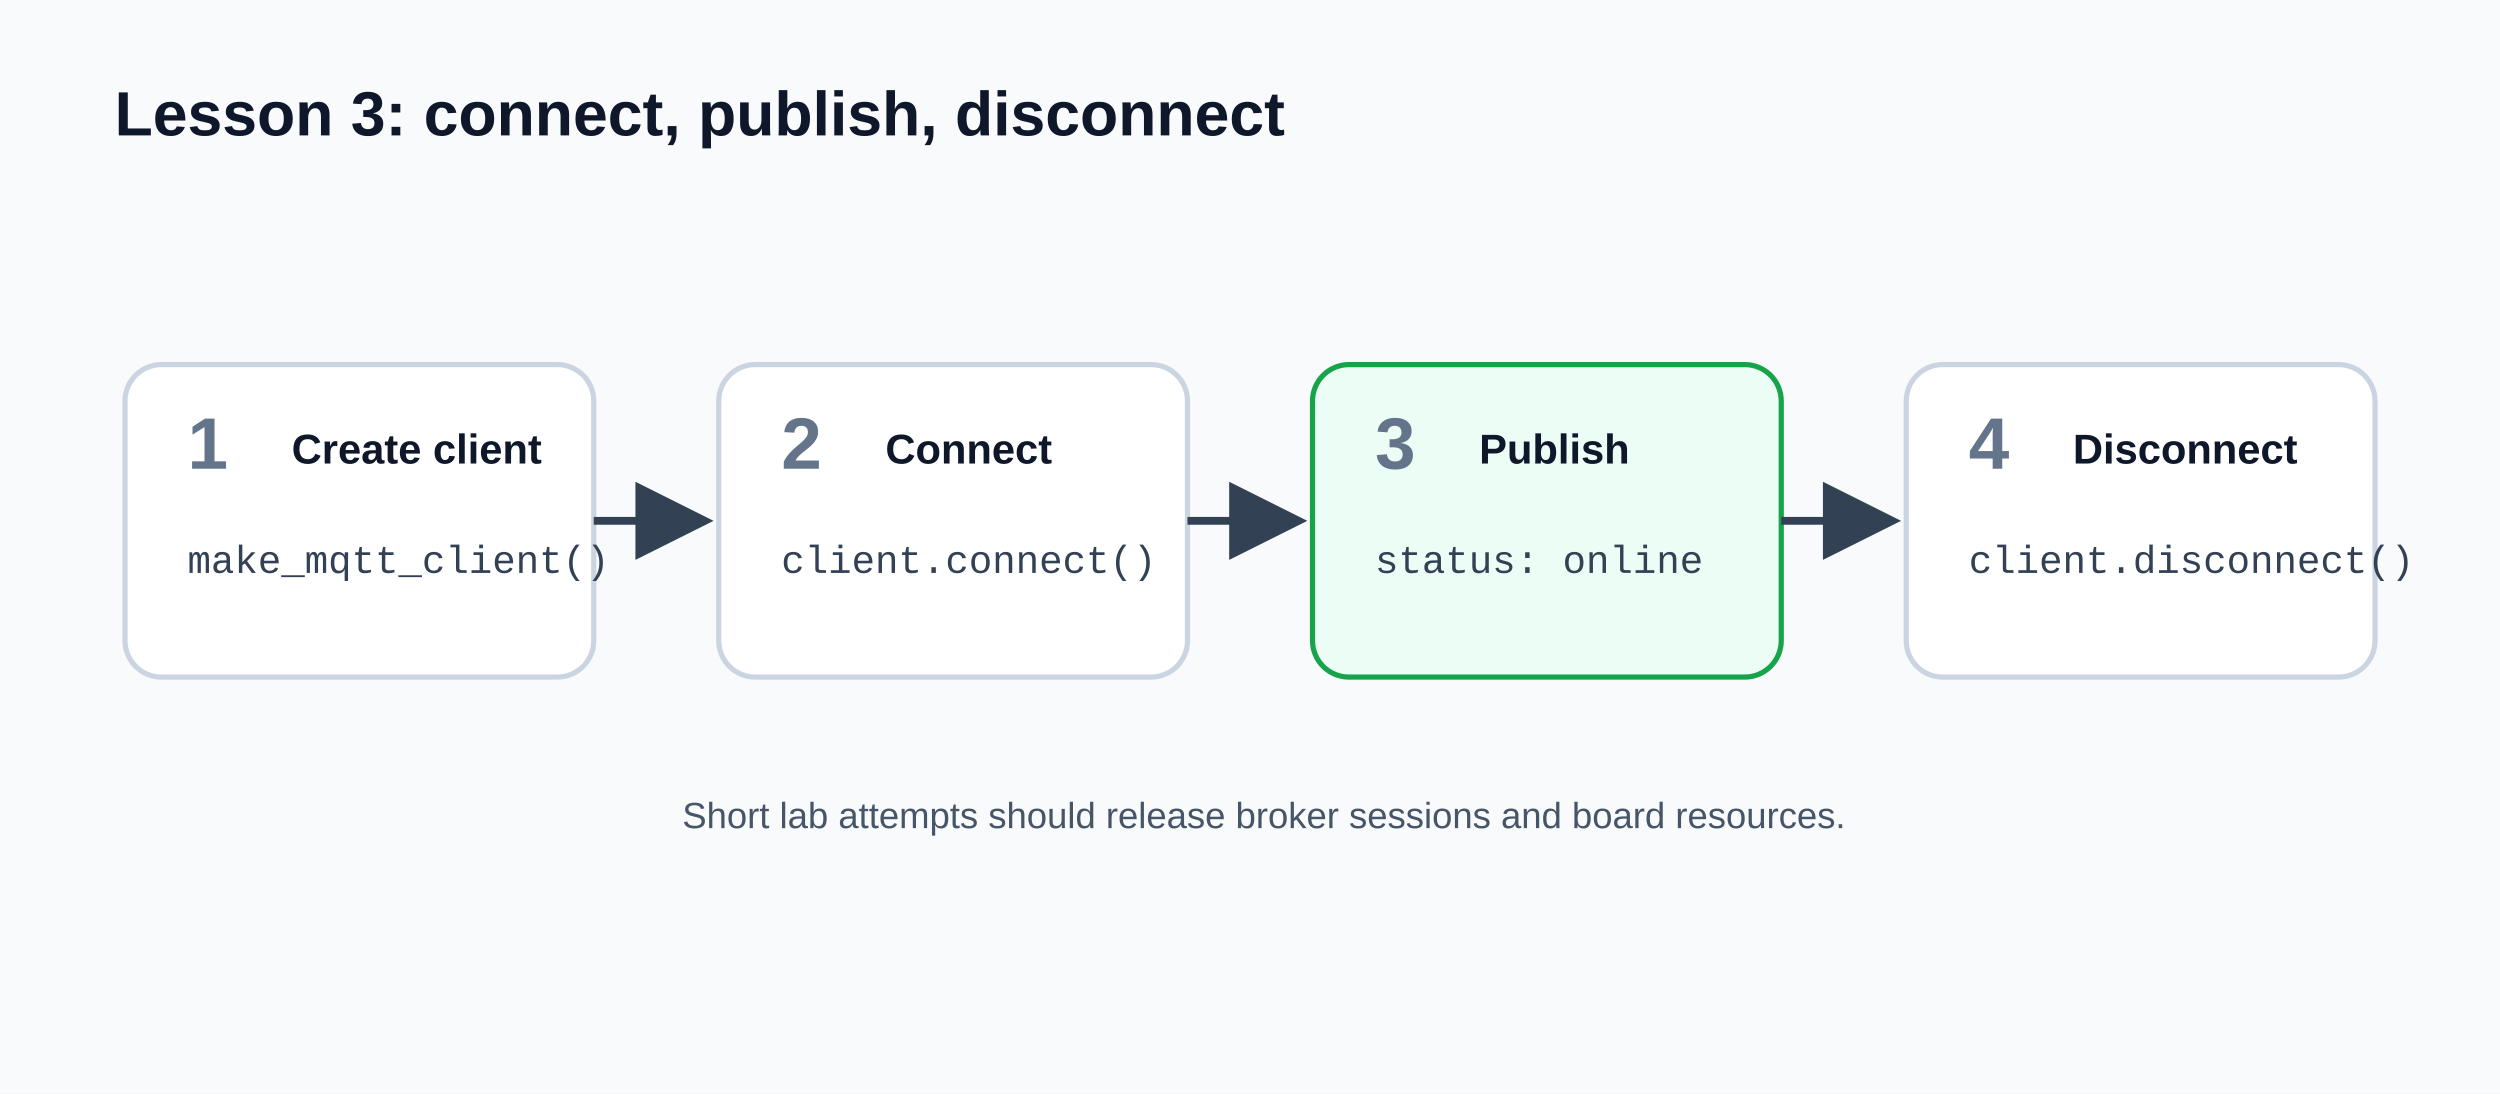
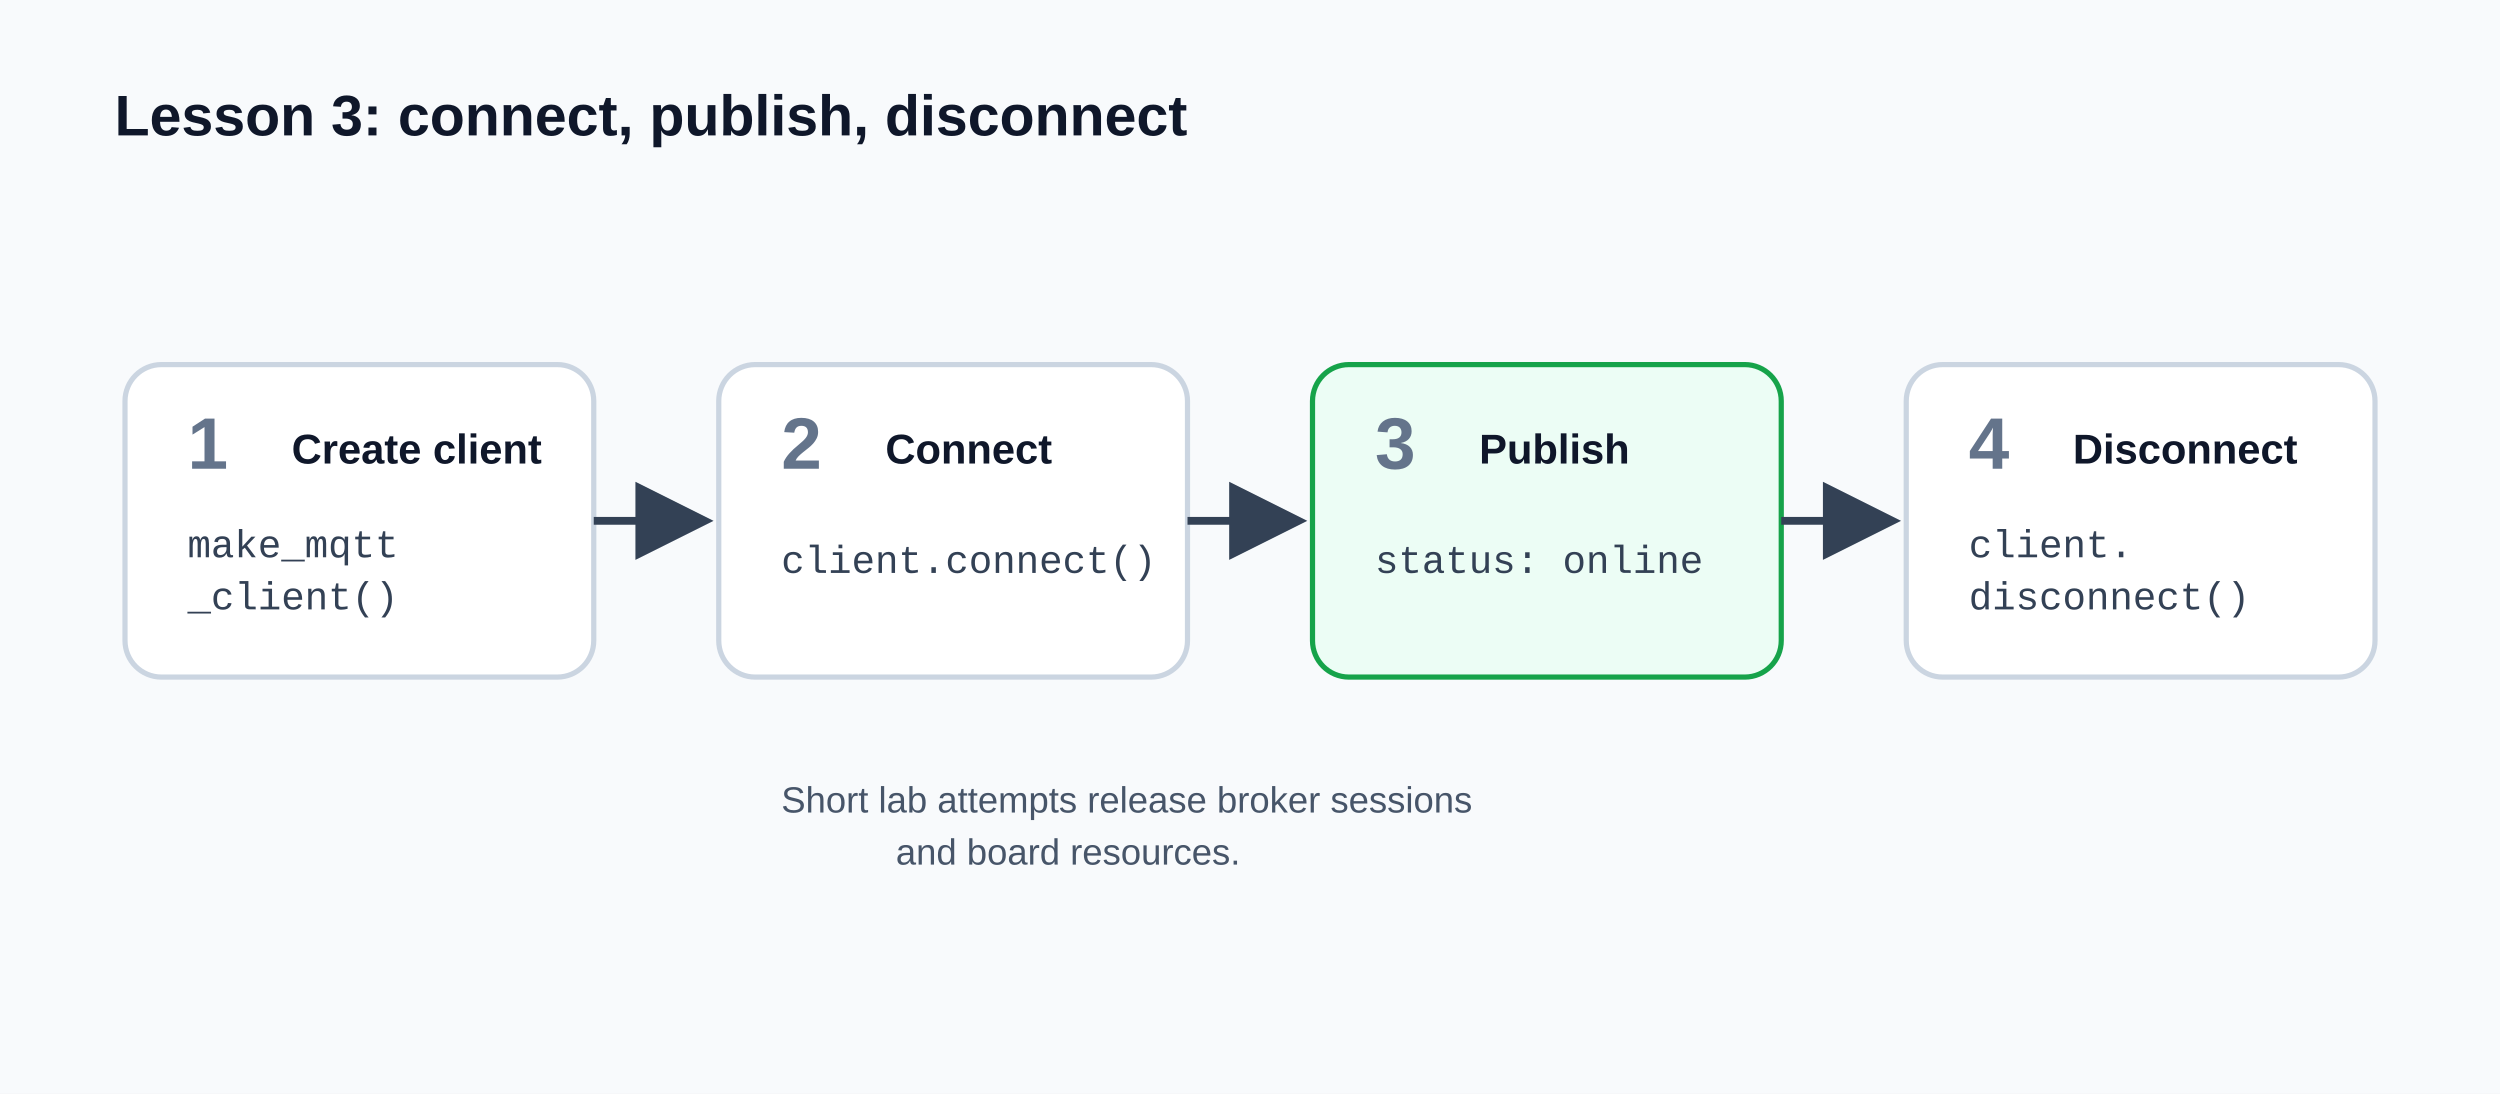
<svg xmlns="http://www.w3.org/2000/svg" viewBox="0 0 960 420" role="img" aria-labelledby="title desc">
  <defs>
    <marker id="arrow" markerWidth="10" markerHeight="10" refX="8" refY="5" orient="auto">
      <path d="M0,0 L10,5 L0,10 Z" fill="#334155" />
    </marker>
    <style>
      .bg { fill: #f8fafc; }
      .step { fill: #ffffff; stroke: #cbd5e1; stroke-width: 2; rx: 14; }
      .active { fill: #ecfdf5; stroke: #16a34a; stroke-width: 2; rx: 14; }
      .line { stroke: #334155; stroke-width: 3; marker-end: url(#arrow); fill: none; }
      text { font-family: Arial, sans-serif; fill: #0f172a; font-size: 18px; }
      .small { font-size: 14px; fill: #475569; }
      .label { font-size: 16px; font-weight: 700; }
-       .head { font-size: 24px; font-weight: 700; }
+       .head { font-size: 22px; font-weight: 700; }
      .num { font-size: 28px; font-weight: 700; fill: #64748b; }
      .code { font-family: "Courier New", monospace; font-size: 15px; fill: #334155; }
    </style>
  </defs>
  <rect class="bg" width="960" height="420" />
  <text class="head" x="44" y="52">Lesson 3: connect, publish, disconnect</text>
  <rect class="step" x="48" y="140" width="180" height="120" />
  <text class="num" x="72" y="180">1</text>
  <text class="label" x="112" y="178">Create client</text>
-   <text class="code" x="72" y="220">make_mqtt_client()</text>
+   <text class="code" x="72" y="214">make_mqtt</text>
+   <text class="code" x="72" y="234">_client()</text>
  <rect class="step" x="276" y="140" width="180" height="120" />
  <text class="num" x="300" y="180">2</text>
  <text class="label" x="340" y="178">Connect</text>
  <text class="code" x="300" y="220">client.connect()</text>
  <rect class="active" x="504" y="140" width="180" height="120" />
  <text class="num" x="528" y="180">3</text>
  <text class="label" x="568" y="178">Publish</text>
  <text class="code" x="528" y="220">status: online</text>
  <rect class="step" x="732" y="140" width="180" height="120" />
  <text class="num" x="756" y="180">4</text>
  <text class="label" x="796" y="178">Disconnect</text>
-   <text class="code" x="756" y="220">client.disconnect()</text>
+   <text class="code" x="756" y="214">client.</text>
+   <text class="code" x="756" y="234">disconnect()</text>
  <path class="line" d="M228 200 H268" />
  <path class="line" d="M456 200 H496" />
  <path class="line" d="M684 200 H724" />
-   <text class="small" x="262" y="318">Short lab attempts should release broker sessions and board resources.</text>
+   <text class="small" x="300" y="312">Short lab attempts release broker sessions</text>
+   <text class="small" x="344" y="332">and board resources.</text>
</svg>
